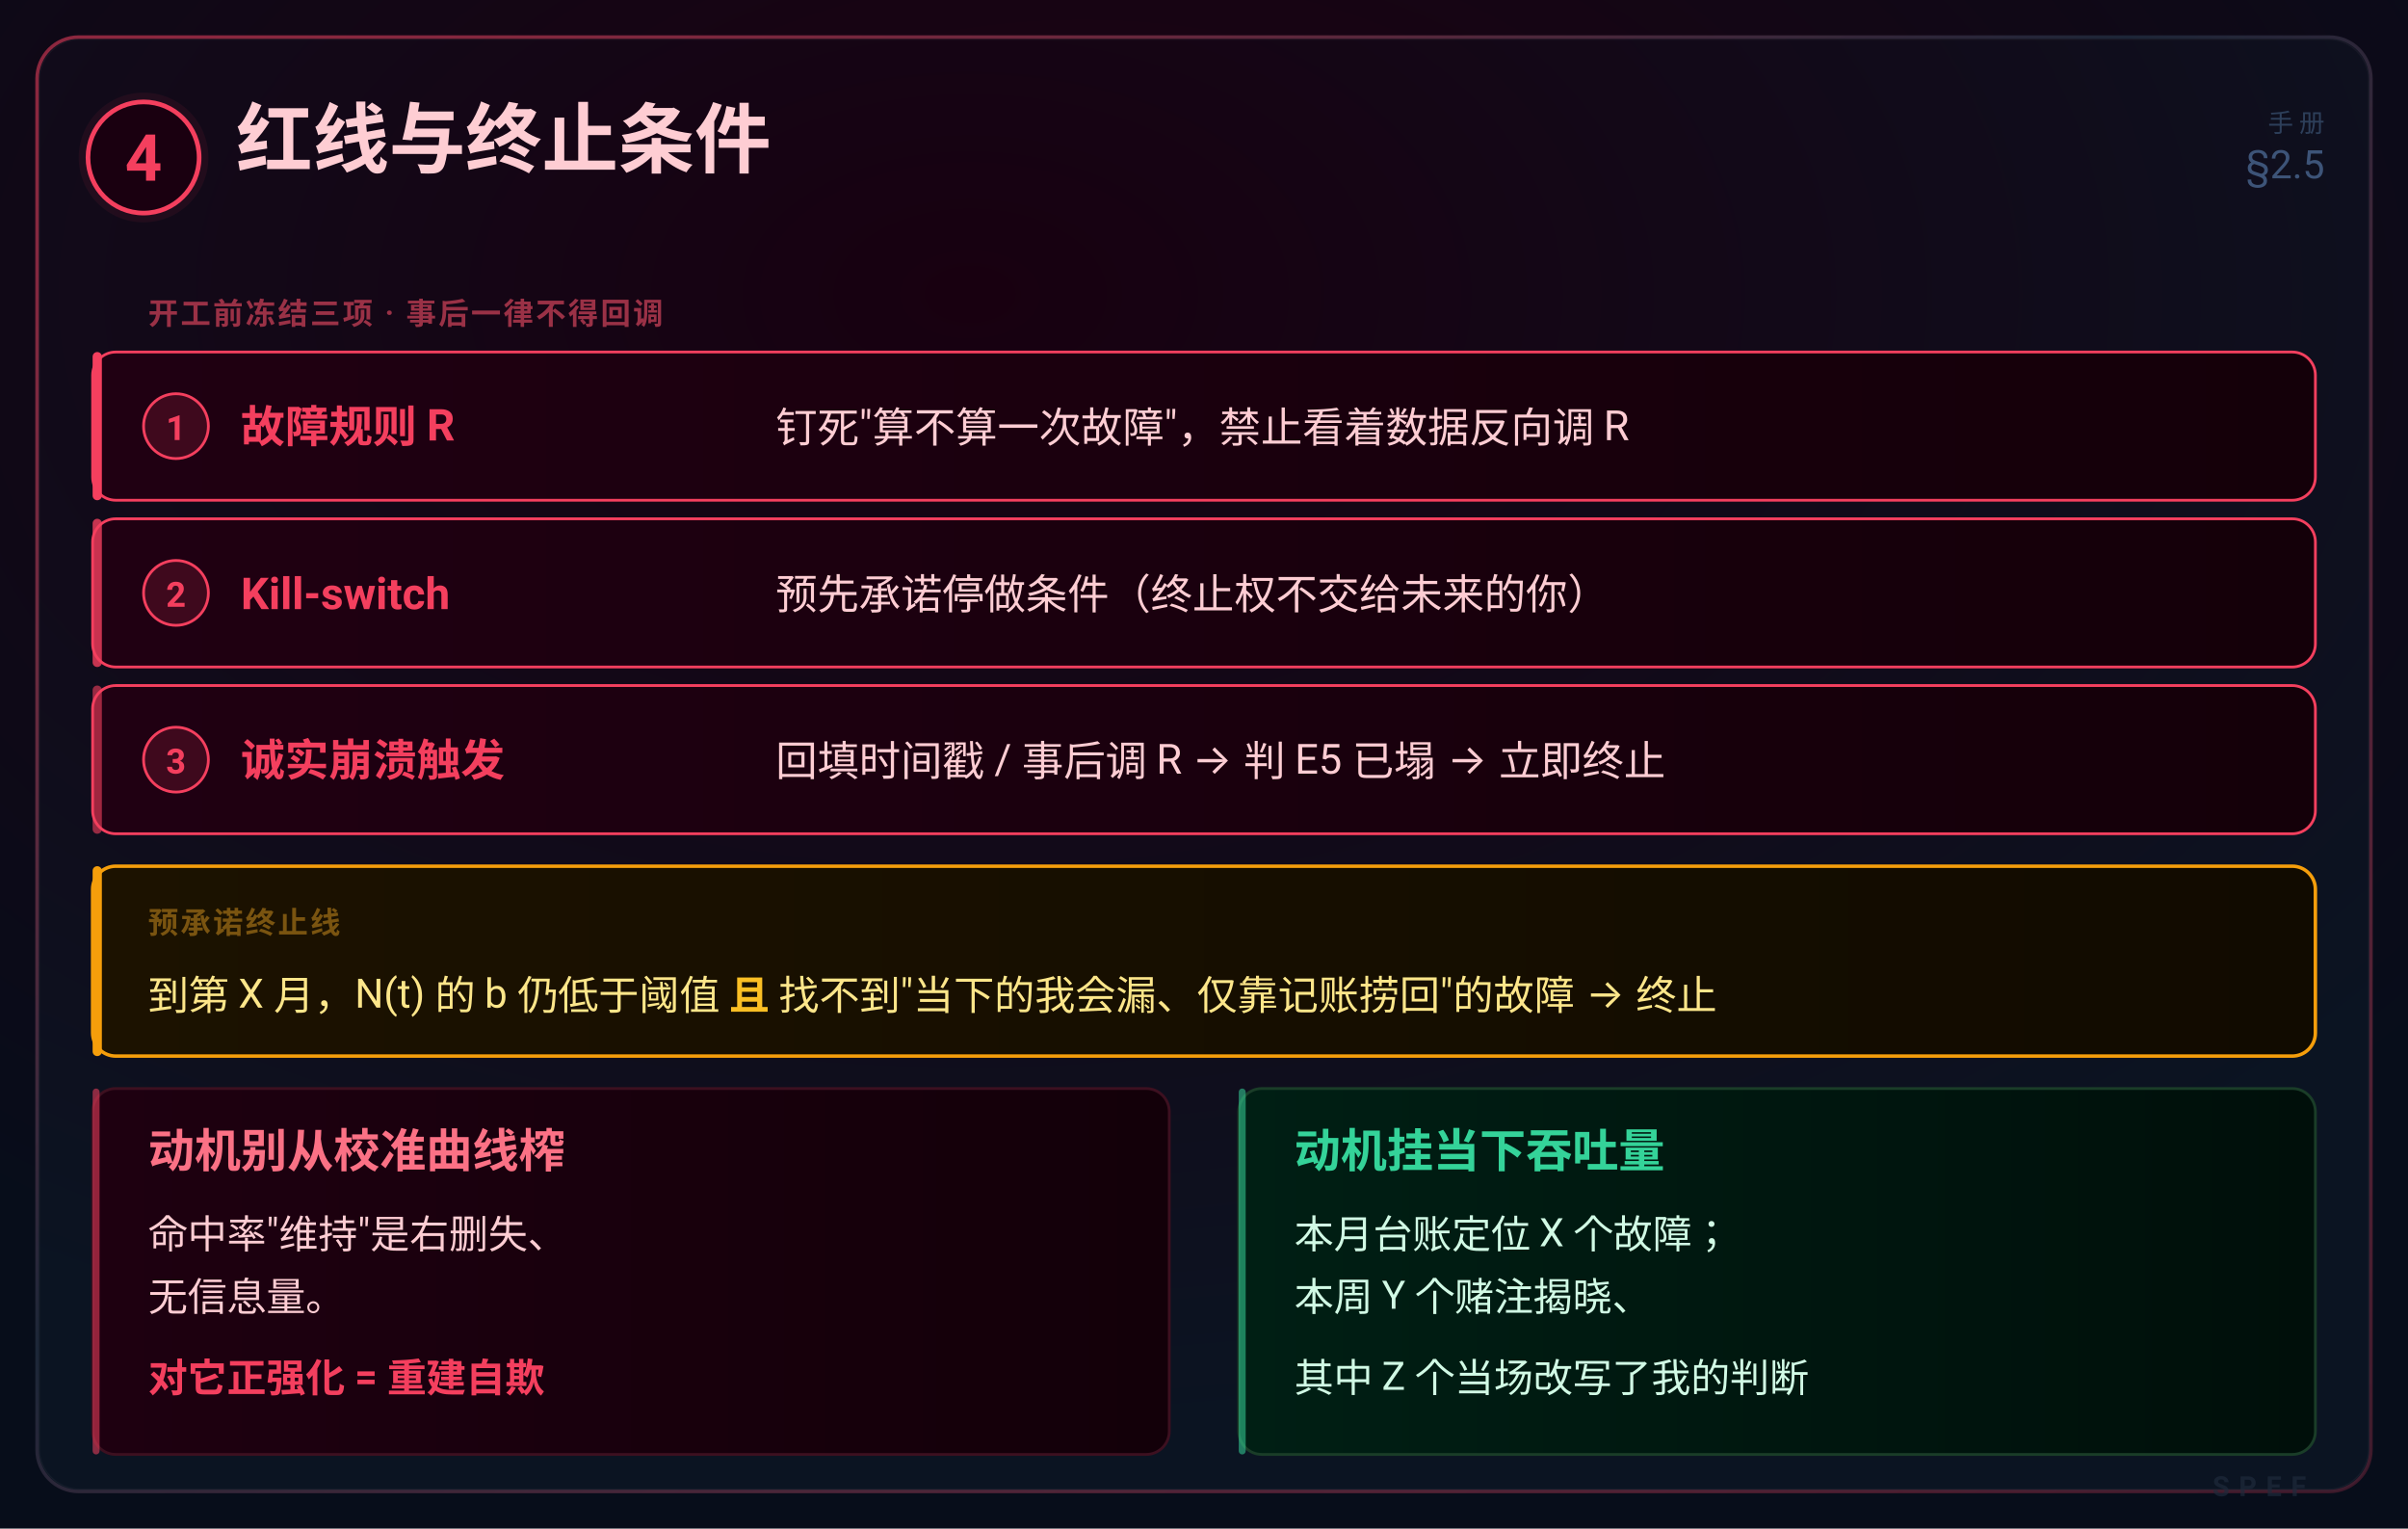
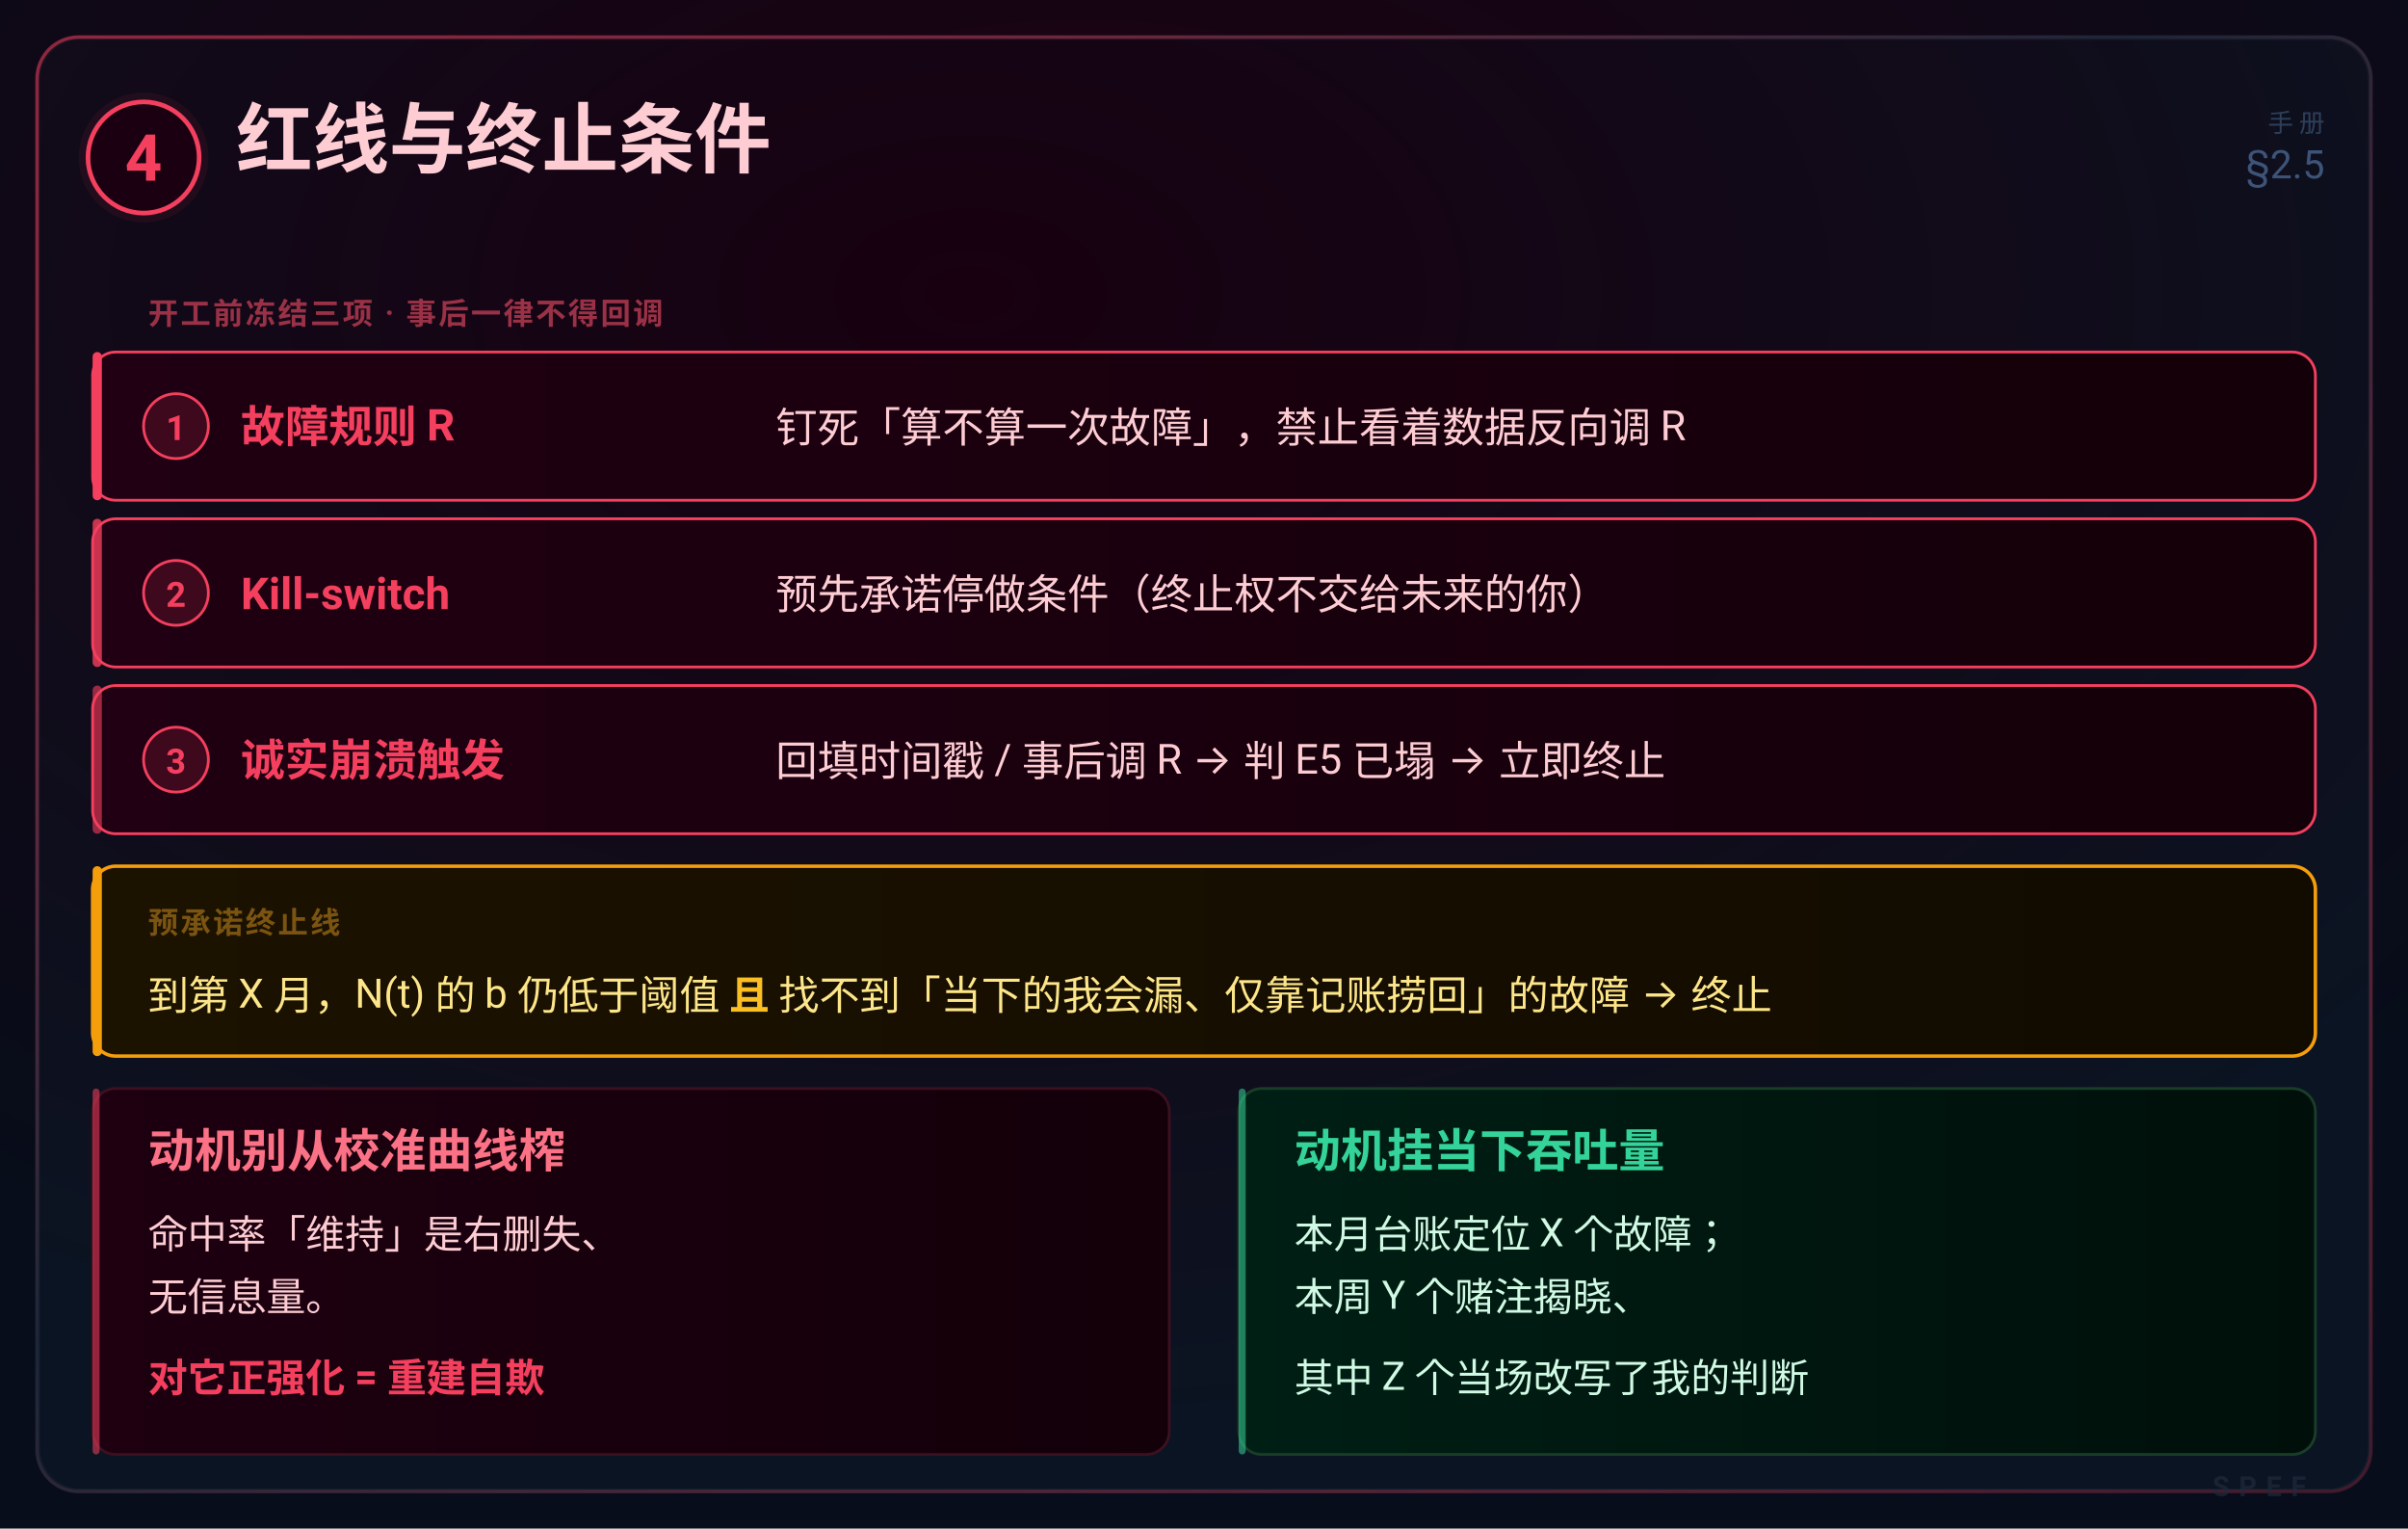
<svg xmlns="http://www.w3.org/2000/svg" viewBox="0 0 1040 660" font-family="'PingFang SC','Hiragino Sans GB','Microsoft YaHei','Noto Sans SC',ui-sans-serif,system-ui,-apple-system,'Segoe UI',Roboto,sans-serif">
  <defs>
    <radialGradient id="bg" cx="45%" cy="22%" r="72%">
      <stop offset="0%" stop-color="#1e0010" />
      <stop offset="100%" stop-color="#070d1a" />
    </radialGradient>
    <radialGradient id="surf" cx="40%" cy="18%" r="78%">
      <stop offset="0%" stop-color="#180010" />
      <stop offset="100%" stop-color="#0b1422" />
    </radialGradient>
    <linearGradient id="bord" x1="0%" y1="0%" x2="100%" y2="100%">
      <stop offset="0%" stop-color="#f43f5e" stop-opacity="0.55" />
      <stop offset="45%" stop-color="#1e293b" stop-opacity="0.9" />
      <stop offset="100%" stop-color="#f43f5e" stop-opacity="0.22" />
    </linearGradient>
    <linearGradient id="sep" x1="0%" y1="0%" x2="100%" y2="0%">
      <stop offset="0%" stop-color="#f43f5e" stop-opacity="0.75" />
      <stop offset="55%" stop-color="#1e293b" stop-opacity="0.4" />
      <stop offset="100%" stop-color="#1e293b" stop-opacity="0" />
    </linearGradient>
    <linearGradient id="commitRow" x1="0%" y1="0%" x2="100%" y2="0%">
      <stop offset="0%" stop-color="#200012" />
      <stop offset="100%" stop-color="#140009" />
    </linearGradient>
    <linearGradient id="termLine" x1="0%" y1="0%" x2="100%" y2="0%">
      <stop offset="0%" stop-color="#1c1200" />
      <stop offset="100%" stop-color="#110b00" />
    </linearGradient>
    <linearGradient id="boxRed" x1="0%" y1="0%" x2="100%" y2="0%">
      <stop offset="0%" stop-color="#1e0010" />
      <stop offset="100%" stop-color="#130009" />
    </linearGradient>
    <linearGradient id="boxGn" x1="0%" y1="0%" x2="100%" y2="0%">
      <stop offset="0%" stop-color="#001f14" />
      <stop offset="100%" stop-color="#000f0a" />
    </linearGradient>
  </defs>
  <rect width="1040" height="660" fill="url(#bg)" />
  <circle cx="32" cy="32" r="2.5" fill="#f43f5e" fill-opacity="0.22" />
  <circle cx="1008" cy="32" r="2.5" fill="#f43f5e" fill-opacity="0.22" />
  <circle cx="32" cy="628" r="2.5" fill="#f43f5e" fill-opacity="0.08" />
  <circle cx="1008" cy="628" r="2.5" fill="#f43f5e" fill-opacity="0.08" />
  <rect x="16" y="16" width="1008" height="628" rx="18" fill="url(#surf)" />
  <rect x="16" y="16" width="1008" height="628" rx="18" fill="none" stroke="url(#bord)" stroke-width="1.5" />
  <rect x="17" y="17" width="1006" height="626" rx="17.5" fill="none" stroke="#ffffff" stroke-width="0.5" stroke-opacity="0.04" />
  <text x="996" y="646" font-size="12" fill="#1e293b" text-anchor="end" letter-spacing="4" font-weight="700" opacity="0.7">SPEF</text>
  <circle cx="62" cy="68" r="28" fill="#f43f5e" fill-opacity="0.07" />
  <circle cx="62" cy="68" r="24" fill="#1a0010" stroke="#f43f5e" stroke-width="2" />
  <text x="62" y="78" font-size="28" fill="#f43f5e" text-anchor="middle" font-weight="bold">4</text>
  <text x="102" y="72" font-size="33" fill="#fecdd3" font-weight="bold">红线与终止条件</text>
  <text x="1004" y="57" font-size="11" fill="#2d3f5a" text-anchor="end" letter-spacing="2.5">手册</text>
  <text x="1004" y="77" font-size="17" fill="#3d5478" text-anchor="end">§2.5</text>
  <line x1="40" y1="104" x2="1000" y2="104" stroke="url(#sep)" stroke-width="1" />
  <text x="64" y="140" font-size="13" fill="#9a3146" letter-spacing="1" font-weight="600">开工前冻结三项 · 事后一律不得回调</text>
  <rect x="40" y="152" width="960" height="64" rx="10" fill="url(#commitRow)" stroke="#f43f5e" stroke-width="1.2" />
  <rect x="40" y="152" width="4" height="64" rx="2" fill="#f43f5e" />
  <circle cx="76" cy="184" r="14" fill="#f43f5e" fill-opacity="0.15" stroke="#f43f5e" stroke-width="1.2" />
  <text x="76" y="190" font-size="15" fill="#f43f5e" text-anchor="middle" font-weight="bold">1</text>
  <text x="104" y="191" font-size="19" fill="#f43f5e" font-weight="bold">故障规则 R</text>
-   <text x="335" y="191" font-size="18" fill="#fecdd3">钉死"算不算一次故障"，禁止看着数据反向调 R</text>
+   <text x="335" y="191" font-size="18" fill="#fecdd3">钉死「算不算一次故障」，禁止看着数据反向调 R</text>
  <rect x="40" y="224" width="960" height="64" rx="10" fill="url(#commitRow)" stroke="#f43f5e" stroke-width="1.2" />
  <rect x="40" y="224" width="4" height="64" rx="2" fill="#f43f5e" opacity="0.8" />
  <circle cx="76" cy="256" r="14" fill="#f43f5e" fill-opacity="0.15" stroke="#f43f5e" stroke-width="1.2" />
  <text x="76" y="262" font-size="15" fill="#f43f5e" text-anchor="middle" font-weight="bold">2</text>
  <text x="104" y="263" font-size="19" fill="#f43f5e" font-weight="bold">Kill-switch</text>
  <text x="335" y="263" font-size="18" fill="#fecdd3">预先承诺停做条件（终止权不交给未来的你）</text>
  <rect x="40" y="296" width="960" height="64" rx="10" fill="url(#commitRow)" stroke="#f43f5e" stroke-width="1.2" />
  <rect x="40" y="296" width="4" height="64" rx="2" fill="#f43f5e" opacity="0.6" />
  <circle cx="76" cy="328" r="14" fill="#f43f5e" fill-opacity="0.15" stroke="#f43f5e" stroke-width="1.2" />
  <text x="76" y="334" font-size="15" fill="#f43f5e" text-anchor="middle" font-weight="bold">3</text>
  <text x="104" y="335" font-size="19" fill="#f43f5e" font-weight="bold">诚实崩溃触发</text>
  <text x="335" y="335" font-size="18" fill="#fecdd3">回填时间戳 / 事后调 R → 判 E5 已塌 → 立即终止</text>
  <rect x="40" y="374" width="960" height="82" rx="10" fill="url(#termLine)" stroke="#f59e0b" stroke-width="1.5" />
  <rect x="40" y="374" width="4" height="82" rx="2" fill="#f59e0b" />
  <text x="64" y="403" font-size="13" fill="#7a5410" letter-spacing="1" font-weight="600">预承诺终止线</text>
-   <text x="64" y="436" font-size="17.5" fill="#fde68a">到第 X 月，N(t) 的 b 仍低于阈值 <tspan fill="#fbbf24" font-weight="bold">且</tspan> 找不到"当下的我会漏、仅靠记账捞回"的故障 → 终止</text>
+   <text x="64" y="436" font-size="17.5" fill="#fde68a">到第 X 月，N(t) 的 b 仍低于阈值 <tspan fill="#fbbf24" font-weight="bold">且</tspan> 找不到「当下的我会漏、仅靠记账捞回」的故障 → 终止</text>
  <rect x="40" y="470" width="465" height="158" rx="10" fill="url(#boxRed)" stroke="#3d1020" stroke-width="1.2" />
  <rect x="40" y="470" width="3" height="158" rx="1.5" fill="#f43f5e" opacity="0.55" />
  <text x="64" y="504" font-size="20" fill="#fb7185" font-weight="bold">动机别从校准曲线榨</text>
-   <text x="64" y="539" font-size="17" fill="#fecdd3">命中率"维持"是右删失、</text>
+   <text x="64" y="539" font-size="17" fill="#fecdd3">命中率「维持」是右删失、</text>
  <text x="64" y="566" font-size="17" fill="#fecdd3">无信息量。</text>
  <text x="64" y="601" font-size="17" fill="#f43f5e" font-weight="bold">对它正强化 = 重建自欺</text>
  <rect x="535" y="470" width="465" height="158" rx="10" fill="url(#boxGn)" stroke="#1a3d28" stroke-width="1.2" />
  <rect x="535" y="470" width="3" height="158" rx="1.5" fill="#34d399" opacity="0.55" />
  <text x="559" y="504" font-size="20" fill="#34d399" font-weight="bold">动机挂当下吞吐量</text>
  <text x="559" y="539" font-size="17" fill="#d1fae5">本月台账定位 X 个故障；</text>
  <text x="559" y="566" font-size="17" fill="#d1fae5">本周 Y 个赌注揭晓、</text>
  <text x="559" y="601" font-size="17" fill="#d1fae5">其中 Z 个当场改写了我的判断</text>
</svg>
